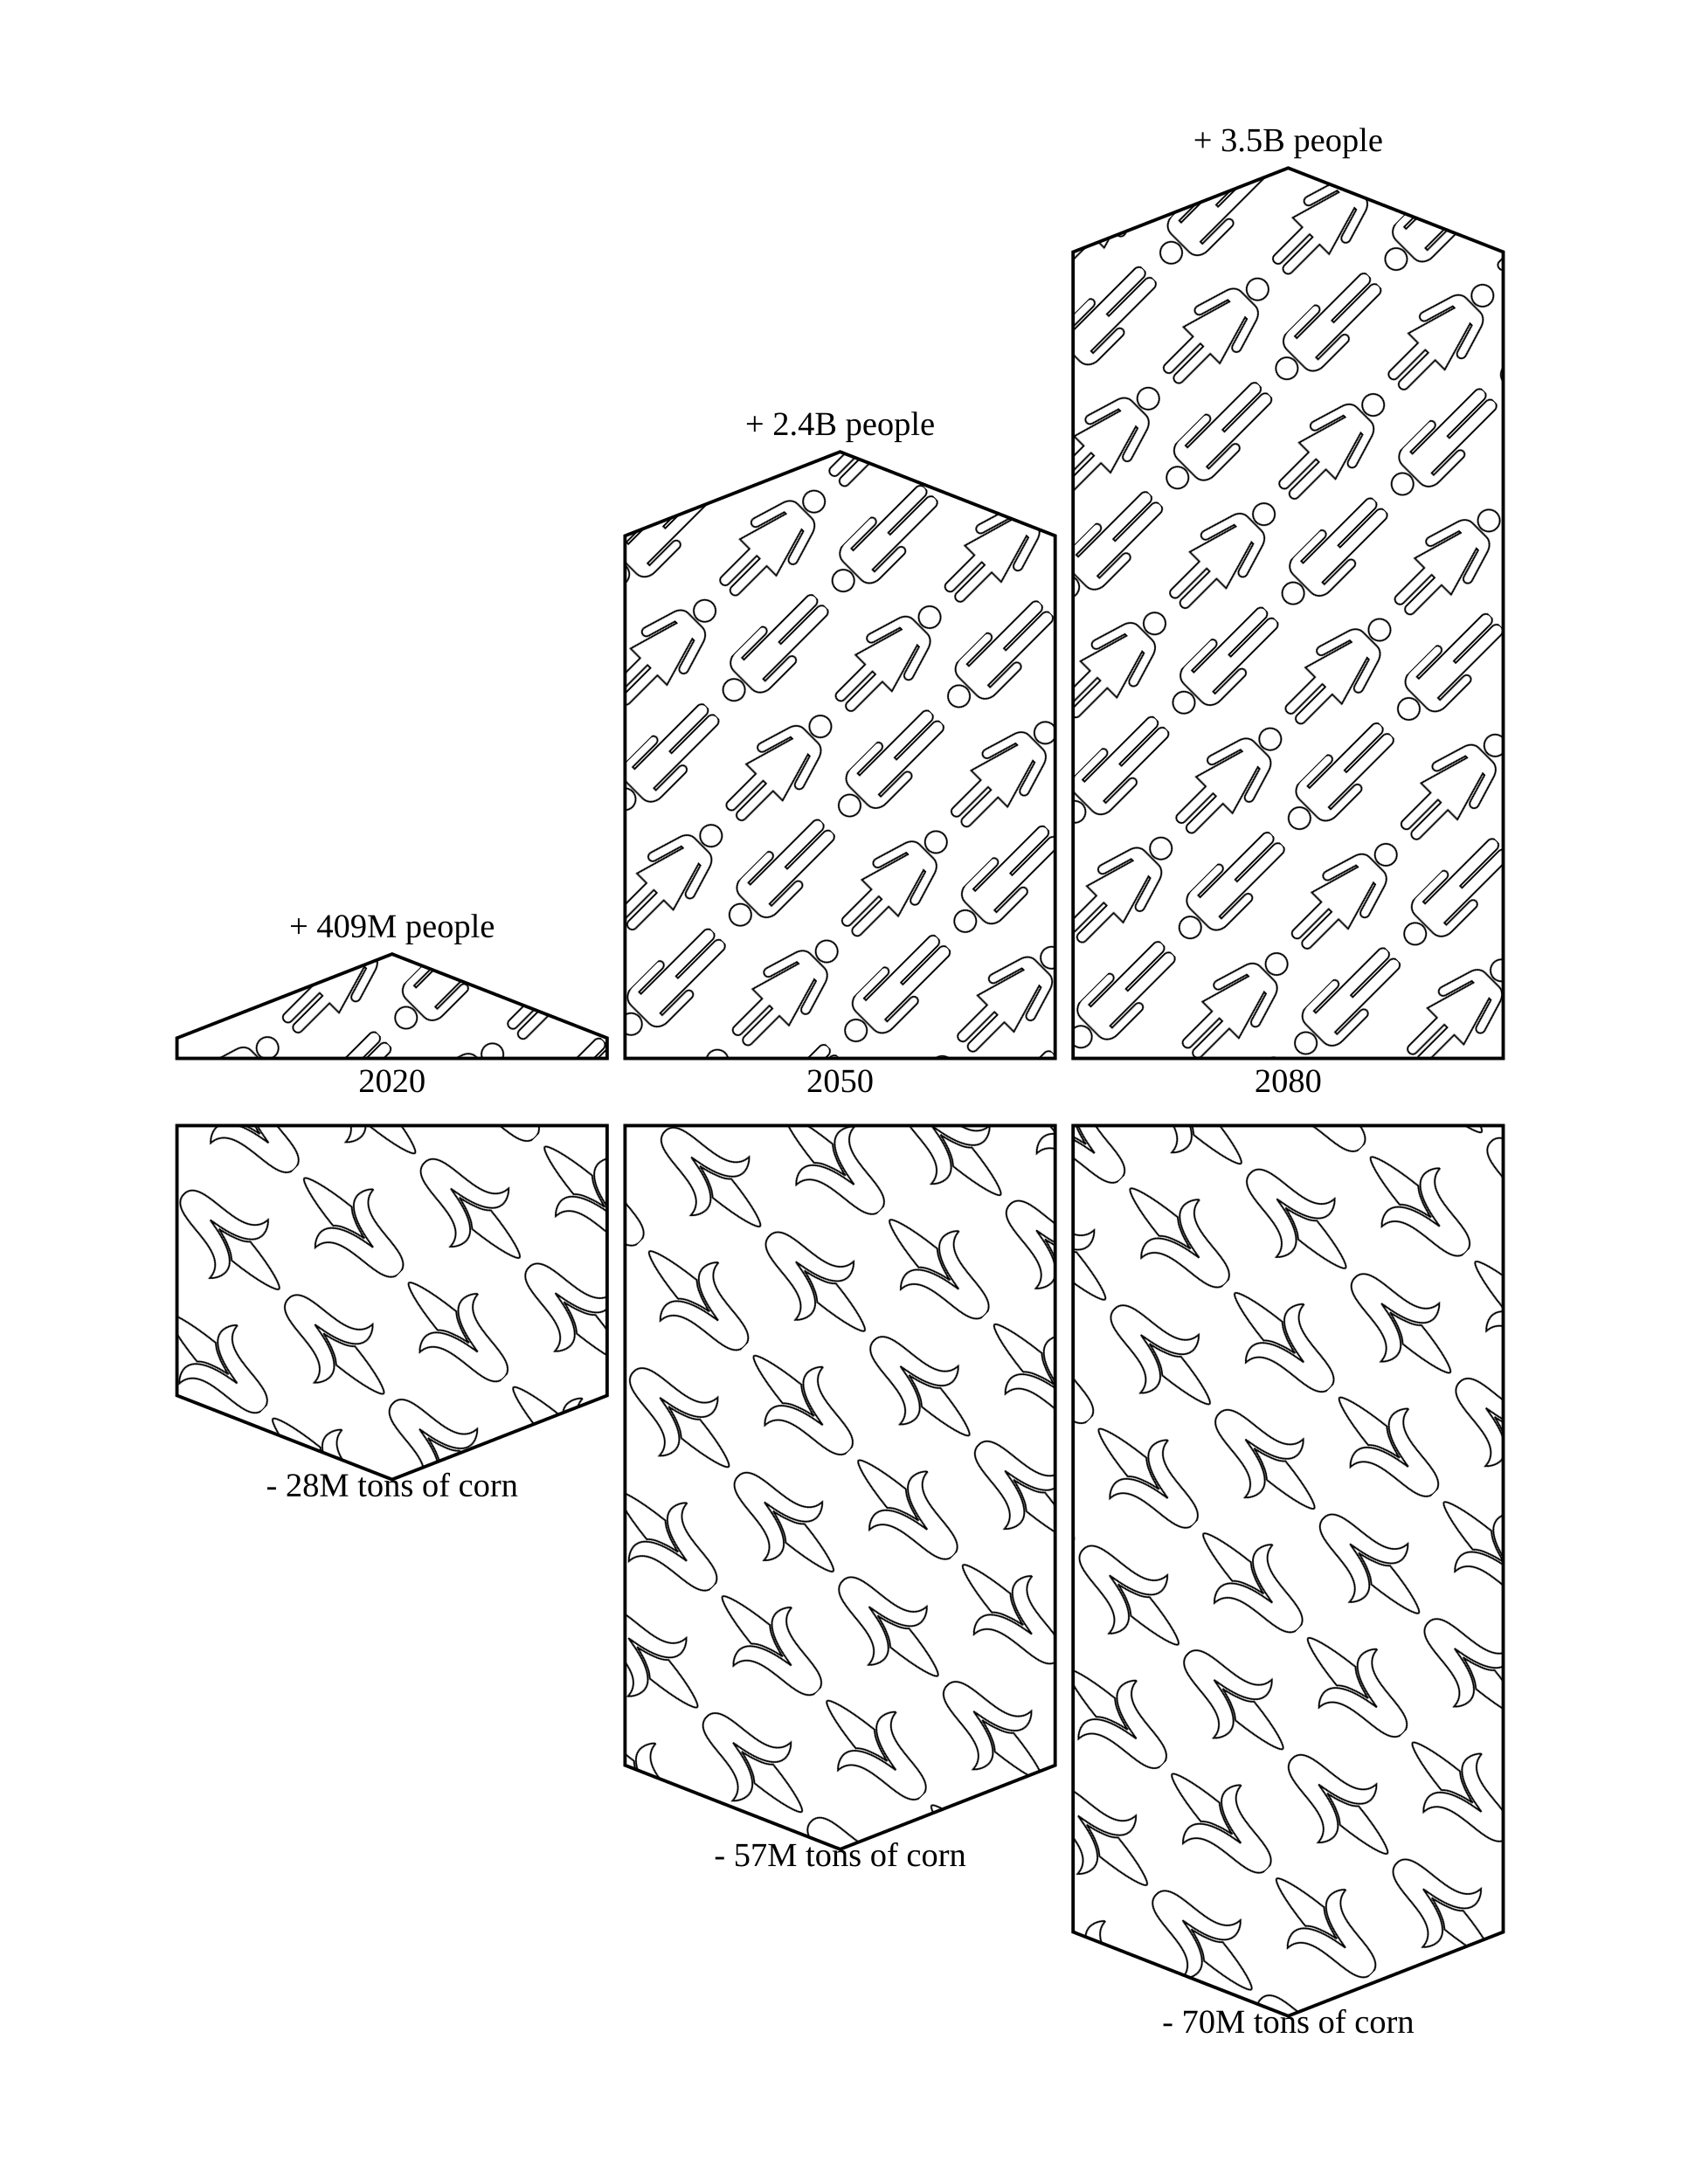
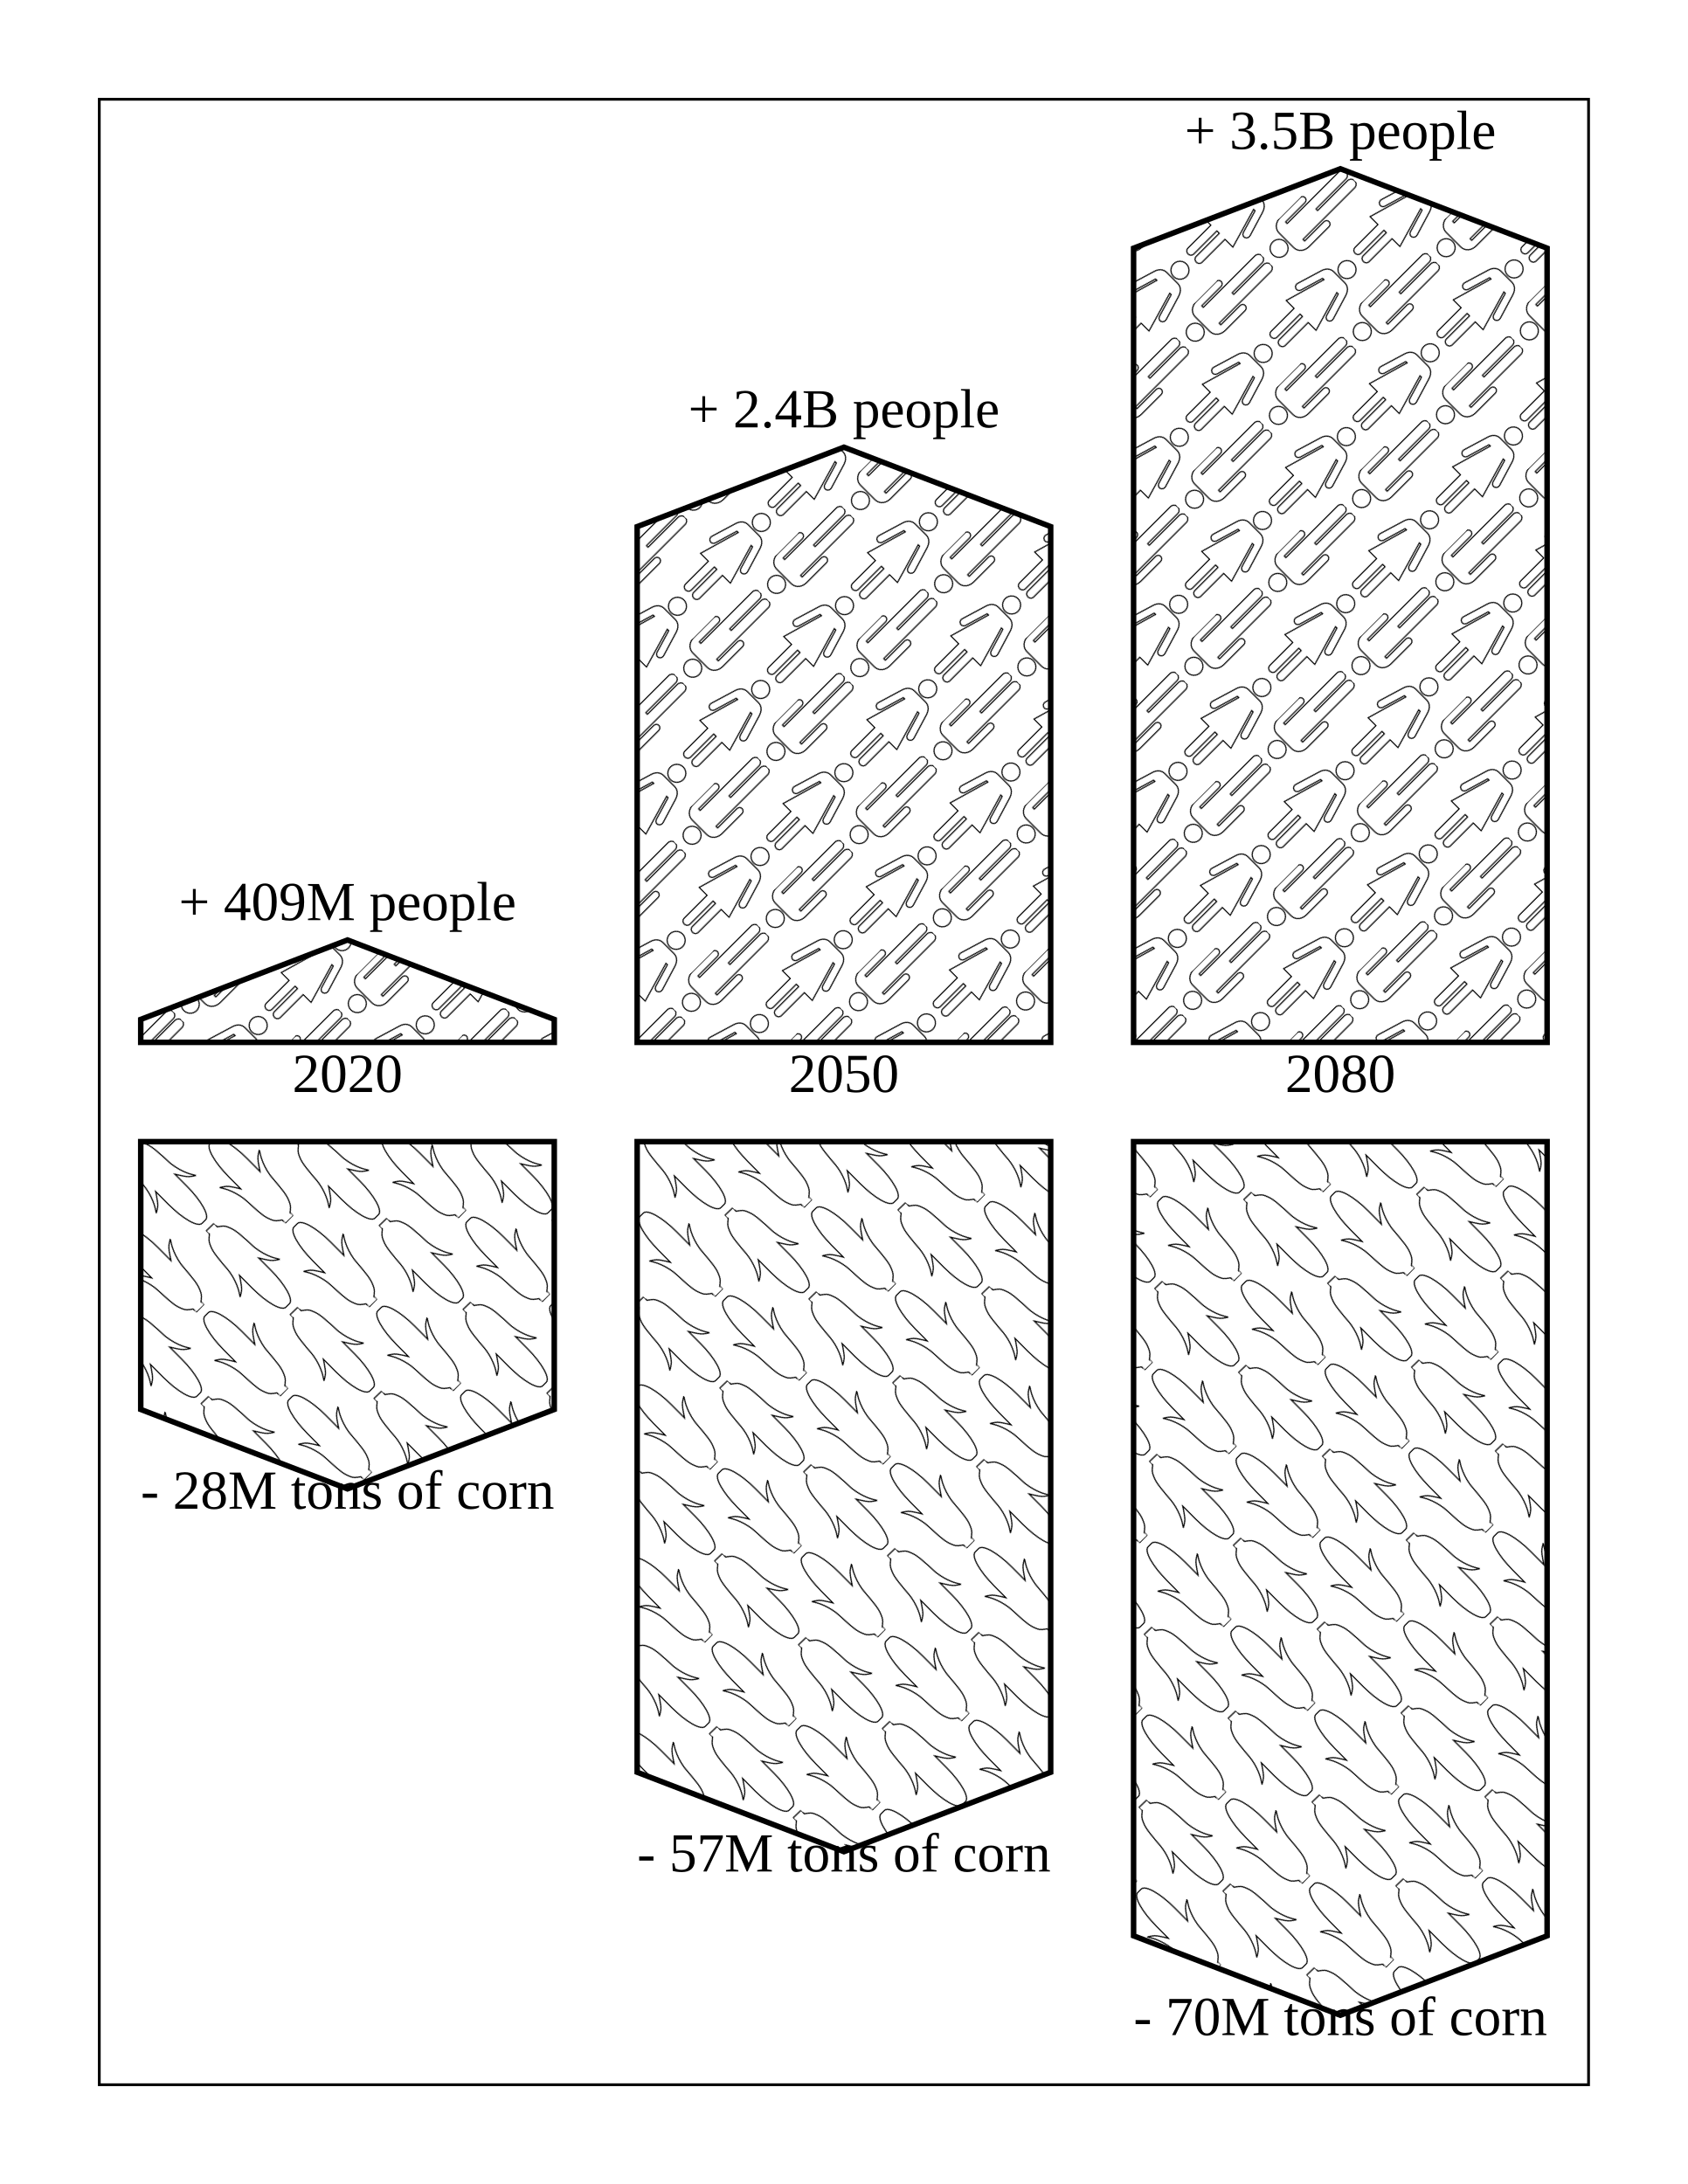
- <svg xmlns="http://www.w3.org/2000/svg" baseProfile="full" height="1300" version="1.1" width="1000">
+ <svg xmlns="http://www.w3.org/2000/svg" baseProfile="full" height="792.0" version="1.1" width="612.0">
  <defs>
-     <pattern height="92" id="people" patternTransform="rotate(45)" patternUnits="userSpaceOnUse" width="97.333">
-       <path d="M 26.277,8.159 A 8.159,8.159 0 0 1 18.118,16.318 8.159,8.159 0 0 1 9.959,8.159 8.159,8.159 0 0 1 18.118,0 8.159,8.159 0 0 1 26.277,8.159 Z" fill="none" stroke="#000000" stroke-width="1.25" transform="scale(0.8) rotate(180,18.6035,50.0)" />
-       <path d="M8.472,95.426c0,2.524,2.05,4.574,4.574,4.574c2.529,0,4.576-2.05,4.576-4.574l0.004-38.374h2.037L19.65,95.426  c0,2.524,2.048,4.574,4.574,4.574s4.573-2.05,4.573-4.574l0.02-66.158h2.006v24.38c0,4.905,6.398,4.905,6.384,0v-24.9  c0-5.418-3.184-10.728-9.523-10.728L9.396,18.012C3.619,18.012,0,22.722,0,28.599v25.05c0,4.869,6.433,4.869,6.433,0v-24.38h2.048  L8.472,95.426z" fill="none" stroke="#000000" stroke-width="1.25" transform="scale(0.8) rotate(180,18.6035,50.0)" />
-       <path d="M29.775,18.047c5.697,0,8.008,4.695,8.871,7.283l6.999,23.008c1.396,4.949-4.899,6.998-6.4,2.175l-6.298-21.125h-1.833  L42.03,66.966H31.973v29.296c0,4.996-7.514,4.971-7.514,0V66.774h-3.063l0.005,29.447c0,5.037-7.545,5.037-7.545,0l-0.002-29.255  H3.765l10.831-37.578h-1.694l-6.299,21.2c-1.5,4.621-7.85,2.724-6.396-2.228L7.2,25.33c0.749-2.625,3.045-7.283,8.795-7.283H29.775z  " fill="none" stroke="#000000" stroke-width="1.25" transform="translate(48.6664, 46.0) scale(0.8)" />
-       <path d="M29.775,18.047c5.697,0,8.008,4.695,8.871,7.283l6.999,23.008c1.396,4.949-4.899,6.998-6.4,2.175l-6.298-21.125h-1.833  L42.03,66.966H31.973v29.296c0,4.996-7.514,4.971-7.514,0V66.774h-3.063l0.005,29.447c0,5.037-7.545,5.037-7.545,0l-0.002-29.255  H3.765l10.831-37.578h-1.694l-6.299,21.2c-1.5,4.621-7.85,2.724-6.396-2.228L7.2,25.33c0.749-2.625,3.045-7.283,8.795-7.283H29.775z  " fill="none" stroke="#000000" stroke-width="1.25" transform="translate(48.6664, -46.0) scale(0.8)" />
-       <path d="m 31.089,8.164 a 8.164,8.164 0 0 1 -8.164,8.164 A 8.164,8.164 0 0 1 14.761,8.164 8.164,8.164 0 0 1 22.925,0 a 8.164,8.164 0 0 1 8.164,8.164 z" fill="none" stroke="#000000" stroke-width="1.25" transform="translate(48.6664, 46.0) scale(0.8)" />
-       <path d="m 31.089,8.164 a 8.164,8.164 0 0 1 -8.164,8.164 A 8.164,8.164 0 0 1 14.761,8.164 8.164,8.164 0 0 1 22.925,0 a 8.164,8.164 0 0 1 8.164,8.164 z" fill="none" stroke="#000000" stroke-width="1.25" transform="translate(48.6664, -46.0) scale(0.8)" />
+     <pattern height="43" id="people" patternTransform="rotate(45)" patternUnits="userSpaceOnUse" width="42.666">
+       <path d="M 26.277,8.159 A 8.159,8.159 0 0 1 18.118,16.318 8.159,8.159 0 0 1 9.959,8.159 8.159,8.159 0 0 1 18.118,0 8.159,8.159 0 0 1 26.277,8.159 Z" fill="none" stroke="#000000" stroke-width="1.0" transform="scale(0.4) rotate(180,18.6035,50.0)" />
+       <path d="M8.472,95.426c0,2.524,2.05,4.574,4.574,4.574c2.529,0,4.576-2.05,4.576-4.574l0.004-38.374h2.037L19.65,95.426  c0,2.524,2.048,4.574,4.574,4.574s4.573-2.05,4.573-4.574l0.02-66.158h2.006v24.38c0,4.905,6.398,4.905,6.384,0v-24.9  c0-5.418-3.184-10.728-9.523-10.728L9.396,18.012C3.619,18.012,0,22.722,0,28.599v25.05c0,4.869,6.433,4.869,6.433,0v-24.38h2.048  L8.472,95.426z" fill="none" stroke="#000000" stroke-width="1.0" transform="scale(0.4) rotate(180,18.6035,50.0)" />
+       <path d="M29.775,18.047c5.697,0,8.008,4.695,8.871,7.283l6.999,23.008c1.396,4.949-4.899,6.998-6.4,2.175l-6.298-21.125h-1.833  L42.03,66.966H31.973v29.296c0,4.996-7.514,4.971-7.514,0V66.774h-3.063l0.005,29.447c0,5.037-7.545,5.037-7.545,0l-0.002-29.255  H3.765l10.831-37.578h-1.694l-6.299,21.2c-1.5,4.621-7.85,2.724-6.396-2.228L7.2,25.33c0.749-2.625,3.045-7.283,8.795-7.283H29.775z  " fill="none" stroke="#000000" stroke-width="1.0" transform="translate(21.3332, 21.5) scale(0.4)" />
+       <path d="M29.775,18.047c5.697,0,8.008,4.695,8.871,7.283l6.999,23.008c1.396,4.949-4.899,6.998-6.4,2.175l-6.298-21.125h-1.833  L42.03,66.966H31.973v29.296c0,4.996-7.514,4.971-7.514,0V66.774h-3.063l0.005,29.447c0,5.037-7.545,5.037-7.545,0l-0.002-29.255  H3.765l10.831-37.578h-1.694l-6.299,21.2c-1.5,4.621-7.85,2.724-6.396-2.228L7.2,25.33c0.749-2.625,3.045-7.283,8.795-7.283H29.775z  " fill="none" stroke="#000000" stroke-width="1.0" transform="translate(21.3332, -21.5) scale(0.4)" />
+       <path d="m 31.089,8.164 a 8.164,8.164 0 0 1 -8.164,8.164 A 8.164,8.164 0 0 1 14.761,8.164 8.164,8.164 0 0 1 22.925,0 a 8.164,8.164 0 0 1 8.164,8.164 z" fill="none" stroke="#000000" stroke-width="1.0" transform="translate(21.3332, 21.5) scale(0.4)" />
+       <path d="m 31.089,8.164 a 8.164,8.164 0 0 1 -8.164,8.164 A 8.164,8.164 0 0 1 14.761,8.164 8.164,8.164 0 0 1 22.925,0 a 8.164,8.164 0 0 1 8.164,8.164 z" fill="none" stroke="#000000" stroke-width="1.0" transform="translate(21.3332, -21.5) scale(0.4)" />
    </pattern>
-     <pattern height="88" id="corn" patternTransform="rotate(135)" patternUnits="userSpaceOnUse" width="114.428">
-       <path d="m 44.6,30.6 c -10.9,0.6 -12.1,12.7 -13.1,23.3 -0.9,9.6 -1.8,18.6 -9.2,18.6 -7.1,0 -8.1,-9 -9.1,-18.6 C 12,43.3 10.7,31.2 0,30.6 c 1.1,-1.2 4.3,-3.8 7.9,-3.8 2.2,0 4.3,0.9 6.1,2.8 3.4,3.5 6,10.1 7.6,19.7 l 0.6,3.3 0.6,-3.3 c 1.6,-9.6 4.2,-16.2 7.6,-19.7 1.8,-1.9 3.9,-2.8 6.1,-2.8 3.8,0 6.9,2.5 8.1,3.8 z" fill="none" stroke="#000000" stroke-width="0.906" transform="scale(1.103448) rotate(180,22.3,36.25)" />
-       <path d="m 44.6,30.6 c -10.9,0.6 -12.1,12.7 -13.1,23.3 -0.9,9.6 -1.8,18.6 -9.2,18.6 -7.1,0 -8.1,-9 -9.1,-18.6 C 12,43.3 10.7,31.2 0,30.6 c 1.1,-1.2 4.3,-3.8 7.9,-3.8 2.2,0 4.3,0.9 6.1,2.8 3.4,3.5 6,10.1 7.6,19.7 l 0.6,3.3 0.6,-3.3 c 1.6,-9.6 4.2,-16.2 7.6,-19.7 1.8,-1.9 3.9,-2.8 6.1,-2.8 3.8,0 6.9,2.5 8.1,3.8 z" fill="none" stroke="#000000" stroke-width="0.906" transform="translate(57.21379, 44.0) scale(1.103448)" />
-       <path d="m 44.6,30.6 c -10.9,0.6 -12.1,12.7 -13.1,23.3 -0.9,9.6 -1.8,18.6 -9.2,18.6 -7.1,0 -8.1,-9 -9.1,-18.6 C 12,43.3 10.7,31.2 0,30.6 c 1.1,-1.2 4.3,-3.8 7.9,-3.8 2.2,0 4.3,0.9 6.1,2.8 3.4,3.5 6,10.1 7.6,19.7 l 0.6,3.3 0.6,-3.3 c 1.6,-9.6 4.2,-16.2 7.6,-19.7 1.8,-1.9 3.9,-2.8 6.1,-2.8 3.8,0 6.9,2.5 8.1,3.8 z" fill="none" stroke="#000000" stroke-width="0.906" transform="translate(57.21379, -44.0) scale(1.103448)" />
-       <path d="m 29.5,29 c 0,0 -0.1,0.1 0,0 -0.3,0.3 -0.5,0.6 -0.7,0.8 -0.1,0.1 -0.2,0.2 -0.2,0.3 -0.1,0.1 -0.2,0.2 -0.3,0.4 l 0,0 c -0.1,0.1 -0.2,0.3 -0.3,0.4 -0.2,0.2 -0.3,0.4 -0.5,0.7 -0.1,0.1 -0.1,0.2 -0.2,0.3 -0.1,0.2 -0.3,0.5 -0.4,0.7 -0.1,0.1 -0.2,0.3 -0.2,0.4 l 0,0 c -0.1,0.2 -0.2,0.3 -0.3,0.5 -0.1,0.2 -0.2,0.3 -0.2,0.5 -0.1,0.1 -0.1,0.3 -0.2,0.4 -0.2,0.4 -0.3,0.8 -0.5,1.1 -0.1,0.2 -0.2,0.4 -0.2,0.5 0,0.1 -0.1,0.2 -0.1,0.3 -0.1,0.1 -0.1,0.3 -0.2,0.4 -0.1,0.3 -0.3,0.7 -0.4,1 -0.1,0.2 -0.1,0.4 -0.2,0.6 -0.1,0.2 -0.1,0.4 -0.2,0.6 -0.3,0.9 -0.6,1.8 -0.8,2.7 -0.1,0.2 -0.1,0.4 -0.2,0.6 l 0,0 c -0.1,0.2 -0.1,0.4 -0.2,0.7 0,0.1 0,0.2 -0.1,0.3 0,0.2 -0.1,0.3 -0.1,0.5 0,0.1 0,0.2 -0.1,0.3 -0.1,0.6 -0.3,1.3 -0.4,1.9 -0.1,-0.7 -0.3,-1.3 -0.4,-1.9 0,-0.1 0,-0.2 -0.1,-0.3 0,-0.2 -0.1,-0.3 -0.1,-0.5 0,-0.1 0,-0.2 -0.1,-0.3 C 21.5,42.5 21.4,42 21.3,41.6 21,40.6 20.8,39.7 20.5,38.9 20.4,38.7 20.4,38.5 20.3,38.3 20.1,37.7 19.9,37.2 19.7,36.7 19.6,36.5 19.6,36.3 19.5,36.1 19.4,35.9 19.4,35.7 19.3,35.6 19.2,35.4 19.1,35.2 19.1,35.1 19,34.9 18.9,34.8 18.9,34.6 18.8,34.4 18.8,34.3 18.7,34.1 18.6,33.8 18.4,33.6 18.3,33.3 18.2,33.2 18.2,33.1 18.1,32.9 l 0,0 C 18,32.8 17.9,32.6 17.9,32.5 17.7,32.2 17.5,31.8 17.3,31.5 17.2,31.4 17.2,31.3 17.1,31.2 17,31 16.9,30.9 16.8,30.8 16.7,30.7 16.6,30.5 16.5,30.4 16.4,30.3 16.3,30.1 16.2,30 16.1,29.9 16,29.8 15.9,29.7 15.8,29.6 15.7,29.5 15.6,29.4 15.5,29.3 15.4,29.2 15.3,29.1 15.3,29.1 15.2,29 15.2,29 17.3,9.3 20.7,0 22.3,0 c 1.6,0 5,9.3 7.2,29 z" fill="none" stroke="#000000" stroke-width="0.906" transform="scale(1.103448) rotate(180,22.3,36.25)" />
-       <path d="m 29.5,29 c 0,0 -0.1,0.1 0,0 -0.3,0.3 -0.5,0.6 -0.7,0.8 -0.1,0.1 -0.2,0.2 -0.2,0.3 -0.1,0.1 -0.2,0.2 -0.3,0.4 l 0,0 c -0.1,0.1 -0.2,0.3 -0.3,0.4 -0.2,0.2 -0.3,0.4 -0.5,0.7 -0.1,0.1 -0.1,0.2 -0.2,0.3 -0.1,0.2 -0.3,0.5 -0.4,0.7 -0.1,0.1 -0.2,0.3 -0.2,0.4 l 0,0 c -0.1,0.2 -0.2,0.3 -0.3,0.5 -0.1,0.2 -0.2,0.3 -0.2,0.5 -0.1,0.1 -0.1,0.3 -0.2,0.4 -0.2,0.4 -0.3,0.8 -0.5,1.1 -0.1,0.2 -0.2,0.4 -0.2,0.5 0,0.1 -0.1,0.2 -0.1,0.3 -0.1,0.1 -0.1,0.3 -0.2,0.4 -0.1,0.3 -0.3,0.7 -0.4,1 -0.1,0.2 -0.1,0.4 -0.2,0.6 -0.1,0.2 -0.1,0.4 -0.2,0.6 -0.3,0.9 -0.6,1.8 -0.8,2.7 -0.1,0.2 -0.1,0.4 -0.2,0.6 l 0,0 c -0.1,0.2 -0.1,0.4 -0.2,0.7 0,0.1 0,0.2 -0.1,0.3 0,0.2 -0.1,0.3 -0.1,0.5 0,0.1 0,0.2 -0.1,0.3 -0.1,0.6 -0.3,1.3 -0.4,1.9 -0.1,-0.7 -0.3,-1.3 -0.4,-1.9 0,-0.1 0,-0.2 -0.1,-0.3 0,-0.2 -0.1,-0.3 -0.1,-0.5 0,-0.1 0,-0.2 -0.1,-0.3 C 21.5,42.5 21.4,42 21.3,41.6 21,40.6 20.8,39.7 20.5,38.9 20.4,38.7 20.4,38.5 20.3,38.3 20.1,37.7 19.9,37.2 19.7,36.7 19.6,36.5 19.6,36.3 19.5,36.1 19.4,35.9 19.4,35.7 19.3,35.6 19.2,35.4 19.1,35.2 19.1,35.1 19,34.9 18.9,34.8 18.9,34.6 18.8,34.4 18.8,34.3 18.7,34.1 18.6,33.8 18.4,33.6 18.3,33.3 18.2,33.2 18.2,33.1 18.1,32.9 l 0,0 C 18,32.8 17.9,32.6 17.9,32.5 17.7,32.2 17.5,31.8 17.3,31.5 17.2,31.4 17.2,31.3 17.1,31.2 17,31 16.9,30.9 16.8,30.8 16.7,30.7 16.6,30.5 16.5,30.4 16.4,30.3 16.3,30.1 16.2,30 16.1,29.9 16,29.8 15.9,29.7 15.8,29.6 15.7,29.5 15.6,29.4 15.5,29.3 15.4,29.2 15.3,29.1 15.3,29.1 15.2,29 15.2,29 17.3,9.3 20.7,0 22.3,0 c 1.6,0 5,9.3 7.2,29 z" fill="none" stroke="#000000" stroke-width="0.906" transform="translate(57.21379, 44.0) scale(1.103448)" />
-       <path d="m 29.5,29 c 0,0 -0.1,0.1 0,0 -0.3,0.3 -0.5,0.6 -0.7,0.8 -0.1,0.1 -0.2,0.2 -0.2,0.3 -0.1,0.1 -0.2,0.2 -0.3,0.4 l 0,0 c -0.1,0.1 -0.2,0.3 -0.3,0.4 -0.2,0.2 -0.3,0.4 -0.5,0.7 -0.1,0.1 -0.1,0.2 -0.2,0.3 -0.1,0.2 -0.3,0.5 -0.4,0.7 -0.1,0.1 -0.2,0.3 -0.2,0.4 l 0,0 c -0.1,0.2 -0.2,0.3 -0.3,0.5 -0.1,0.2 -0.2,0.3 -0.2,0.5 -0.1,0.1 -0.1,0.3 -0.2,0.4 -0.2,0.4 -0.3,0.8 -0.5,1.1 -0.1,0.2 -0.2,0.4 -0.2,0.5 0,0.1 -0.1,0.2 -0.1,0.3 -0.1,0.1 -0.1,0.3 -0.2,0.4 -0.1,0.3 -0.3,0.7 -0.4,1 -0.1,0.2 -0.1,0.4 -0.2,0.6 -0.1,0.2 -0.1,0.4 -0.2,0.6 -0.3,0.9 -0.6,1.8 -0.8,2.7 -0.1,0.2 -0.1,0.4 -0.2,0.6 l 0,0 c -0.1,0.2 -0.1,0.4 -0.2,0.7 0,0.1 0,0.2 -0.1,0.3 0,0.2 -0.1,0.3 -0.1,0.5 0,0.1 0,0.2 -0.1,0.3 -0.1,0.6 -0.3,1.3 -0.4,1.9 -0.1,-0.7 -0.3,-1.3 -0.4,-1.9 0,-0.1 0,-0.2 -0.1,-0.3 0,-0.2 -0.1,-0.3 -0.1,-0.5 0,-0.1 0,-0.2 -0.1,-0.3 C 21.5,42.5 21.4,42 21.3,41.6 21,40.6 20.8,39.7 20.5,38.9 20.4,38.7 20.4,38.5 20.3,38.3 20.1,37.7 19.9,37.2 19.7,36.7 19.6,36.5 19.6,36.3 19.5,36.1 19.4,35.9 19.4,35.7 19.3,35.6 19.2,35.4 19.1,35.2 19.1,35.1 19,34.9 18.9,34.8 18.9,34.6 18.8,34.4 18.8,34.3 18.7,34.1 18.6,33.8 18.4,33.6 18.3,33.3 18.2,33.2 18.2,33.1 18.1,32.9 l 0,0 C 18,32.8 17.9,32.6 17.9,32.5 17.7,32.2 17.5,31.8 17.3,31.5 17.2,31.4 17.2,31.3 17.1,31.2 17,31 16.9,30.9 16.8,30.8 16.7,30.7 16.6,30.5 16.5,30.4 16.4,30.3 16.3,30.1 16.2,30 16.1,29.9 16,29.8 15.9,29.7 15.8,29.6 15.7,29.5 15.6,29.4 15.5,29.3 15.4,29.2 15.3,29.1 15.3,29.1 15.2,29 15.2,29 17.3,9.3 20.7,0 22.3,0 c 1.6,0 5,9.3 7.2,29 z" fill="none" stroke="#000000" stroke-width="0.906" transform="translate(57.21379, -44.0) scale(1.103448)" />
+     <pattern height="43" id="corn" patternTransform="rotate(135)" patternUnits="userSpaceOnUse" width="45.669">
+       <path d="M 31.379,0.017 26.036,6.1260571e-6 C 19.903,-0.02 14.924,17.495 14.866,39.268 l -0.05,17.989 C 13.827,55.562 12.749,53.913 11.678,52.274 10.029,49.75 8.419,47.138 6.265,45.029 4.431,43.233 -1.9253242e-6,40.55 -1.9253242e-6,40.55 c 0,0 3.152,5.097 4.411,7.813 1.373,2.963 2.498,6.051 3.402,9.189 0.9,3.128 1.571,6.332 2,9.559 0.568,4.272 0.416,8.615 0.747,12.912 0.399,5.175 0.516,10.404 1.491,15.503 0.377,1.972 0.947,3.908 1.675,5.779 0.729,1.874 1.492,3.788 2.68,5.41 1.427,1.948 6.077,5.078 6.146,5.124 -0.021,0.504 -0.043,1.079 -0.055,1.714 -0.035,1.878 -0.007,3.384 0.066,3.386 l 11.08,0.209 c 0.072,0.001 0.158,-1.503 0.193,-3.381 0.01,-0.535 0.012,-1.001 0.012,-1.448 0.273,-0.205 3.896,-2.942 5.35,-4.778 1.249,-1.576 2.084,-3.459 2.883,-5.305 0.797,-1.842 1.44,-3.756 1.892,-5.712 1.167,-5.058 1.481,-10.279 2.075,-15.435 0.493,-4.281 0.505,-8.619 1.234,-12.867 0.55,-3.209 1.341,-6.384 2.359,-9.477 1.021,-3.102 2.262,-6.145 3.746,-9.054 1.36,-2.666 4.703,-7.648 4.703,-7.648 0,0 -4.529,2.513 -6.43,4.239 -2.232,2.027 -3.939,4.576 -5.682,7.035 -1.262,1.781 -2.536,3.574 -3.685,5.434 L 42.345,39.36 C 42.403,17.587 37.513,0.037 31.379,0.017 Z" fill="none" stroke="#000000" stroke-width="1.2" transform="scale(0.341448) rotate(180,29.04448,58.57406)" />
+       <path d="M 31.379,0.017 26.036,6.1260571e-6 C 19.903,-0.02 14.924,17.495 14.866,39.268 l -0.05,17.989 C 13.827,55.562 12.749,53.913 11.678,52.274 10.029,49.75 8.419,47.138 6.265,45.029 4.431,43.233 -1.9253242e-6,40.55 -1.9253242e-6,40.55 c 0,0 3.152,5.097 4.411,7.813 1.373,2.963 2.498,6.051 3.402,9.189 0.9,3.128 1.571,6.332 2,9.559 0.568,4.272 0.416,8.615 0.747,12.912 0.399,5.175 0.516,10.404 1.491,15.503 0.377,1.972 0.947,3.908 1.675,5.779 0.729,1.874 1.492,3.788 2.68,5.41 1.427,1.948 6.077,5.078 6.146,5.124 -0.021,0.504 -0.043,1.079 -0.055,1.714 -0.035,1.878 -0.007,3.384 0.066,3.386 l 11.08,0.209 c 0.072,0.001 0.158,-1.503 0.193,-3.381 0.01,-0.535 0.012,-1.001 0.012,-1.448 0.273,-0.205 3.896,-2.942 5.35,-4.778 1.249,-1.576 2.084,-3.459 2.883,-5.305 0.797,-1.842 1.44,-3.756 1.892,-5.712 1.167,-5.058 1.481,-10.279 2.075,-15.435 0.493,-4.281 0.505,-8.619 1.234,-12.867 0.55,-3.209 1.341,-6.384 2.359,-9.477 1.021,-3.102 2.262,-6.145 3.746,-9.054 1.36,-2.666 4.703,-7.648 4.703,-7.648 0,0 -4.529,2.513 -6.43,4.239 -2.232,2.027 -3.939,4.576 -5.682,7.035 -1.262,1.781 -2.536,3.574 -3.685,5.434 L 42.345,39.36 C 42.403,17.587 37.513,0.037 31.379,0.017 Z" fill="none" stroke="#000000" stroke-width="1.2" transform="translate(22.83436, 21.5) scale(0.341448)" />
+       <path d="M 31.379,0.017 26.036,6.1260571e-6 C 19.903,-0.02 14.924,17.495 14.866,39.268 l -0.05,17.989 C 13.827,55.562 12.749,53.913 11.678,52.274 10.029,49.75 8.419,47.138 6.265,45.029 4.431,43.233 -1.9253242e-6,40.55 -1.9253242e-6,40.55 c 0,0 3.152,5.097 4.411,7.813 1.373,2.963 2.498,6.051 3.402,9.189 0.9,3.128 1.571,6.332 2,9.559 0.568,4.272 0.416,8.615 0.747,12.912 0.399,5.175 0.516,10.404 1.491,15.503 0.377,1.972 0.947,3.908 1.675,5.779 0.729,1.874 1.492,3.788 2.68,5.41 1.427,1.948 6.077,5.078 6.146,5.124 -0.021,0.504 -0.043,1.079 -0.055,1.714 -0.035,1.878 -0.007,3.384 0.066,3.386 l 11.08,0.209 c 0.072,0.001 0.158,-1.503 0.193,-3.381 0.01,-0.535 0.012,-1.001 0.012,-1.448 0.273,-0.205 3.896,-2.942 5.35,-4.778 1.249,-1.576 2.084,-3.459 2.883,-5.305 0.797,-1.842 1.44,-3.756 1.892,-5.712 1.167,-5.058 1.481,-10.279 2.075,-15.435 0.493,-4.281 0.505,-8.619 1.234,-12.867 0.55,-3.209 1.341,-6.384 2.359,-9.477 1.021,-3.102 2.262,-6.145 3.746,-9.054 1.36,-2.666 4.703,-7.648 4.703,-7.648 0,0 -4.529,2.513 -6.43,4.239 -2.232,2.027 -3.939,4.576 -5.682,7.035 -1.262,1.781 -2.536,3.574 -3.685,5.434 L 42.345,39.36 C 42.403,17.587 37.513,0.037 31.379,0.017 Z" fill="none" stroke="#000000" stroke-width="1.2" transform="translate(22.83436, -21.5) scale(0.341448)" />
    </pattern>
  </defs>
  <g id="axis" />
  <g id="data">
-     <polygon fill="url(#people)" points="233.333,567.886 105.333,617.886 105.333,630.0 361.333,630.0 361.333,617.886" stroke="#000000" stroke-width="2" />
-     <polygon fill="url(#people)" points="500.0,268.93 372.0,318.93 372.0,630.0 628.0,630.0 628.0,318.93" stroke="#000000" stroke-width="2" />
-     <polygon fill="url(#people)" points="766.667,100.0 638.667,150.0 638.667,630.0 894.667,630.0 894.667,150.0" stroke="#000000" stroke-width="2" />
-     <polygon fill="url(#corn)" points="233.333,880.659 105.333,830.659 105.333,670.0 361.333,670.0 361.333,830.659" stroke="#000000" stroke-width="2" />
-     <polygon fill="url(#corn)" points="500.0,1100.758 372.0,1050.758 372.0,670.0 628.0,670.0 628.0,1050.758" stroke="#000000" stroke-width="2" />
-     <polygon fill="url(#corn)" points="766.667,1200.0 638.667,1150.0 638.667,670.0 894.667,670.0 894.667,1150.0" stroke="#000000" stroke-width="2" />
+     <polygon fill="url(#people)" points="126.0,340.872 51.03,369.672 51.03,378.0 200.97,378.0 200.97,369.672" stroke="#000000" stroke-width="2" />
+     <polygon fill="url(#people)" points="306.0,162.176 231.03,190.976 231.03,378.0 380.97,378.0 380.97,190.976" stroke="#000000" stroke-width="2" />
+     <polygon fill="url(#people)" points="486.0,61.2 411.03,90.0 411.03,378.0 560.97,378.0 560.97,90.0" stroke="#000000" stroke-width="2" />
+     <polygon fill="url(#corn)" points="126.0,539.919 51.03,511.119 51.03,414.0 200.97,414.0 200.97,511.119" stroke="#000000" stroke-width="2" />
+     <polygon fill="url(#corn)" points="306.0,671.479 231.03,642.679 231.03,414.0 380.97,414.0 380.97,642.679" stroke="#000000" stroke-width="2" />
+     <polygon fill="url(#corn)" points="486.0,730.8 411.03,702.0 411.03,414.0 560.97,414.0 560.97,702.0" stroke="#000000" stroke-width="2" />
  </g>
  <g id="labels">
-     <text alignment-baseline="middle" font-size="20" text-anchor="middle" x="233.333" y="650.0">2020</text>
-     <text alignment-baseline="middle" font-size="20" text-anchor="middle" x="500.0" y="650.0">2050</text>
-     <text alignment-baseline="middle" font-size="20" text-anchor="middle" x="766.667" y="650.0">2080</text>
-     <text alignment-baseline="after-edge" font-size="20" text-anchor="middle" x="233.333" y="557.886">+ 409M people</text>
-     <text alignment-baseline="after-edge" font-size="20" text-anchor="middle" x="500.0" y="258.93">+ 2.4B people</text>
-     <text alignment-baseline="after-edge" font-size="20" text-anchor="middle" x="766.667" y="90.0">+ 3.5B people</text>
-     <text alignment-baseline="before-edge" font-size="20" text-anchor="middle" x="233.333" y="890.659">- 28M tons of corn</text>
-     <text alignment-baseline="before-edge" font-size="20" text-anchor="middle" x="500.0" y="1110.758">- 57M tons of corn</text>
-     <text alignment-baseline="before-edge" font-size="20" text-anchor="middle" x="766.667" y="1210.0">- 70M tons of corn</text>
+     <text alignment-baseline="middle" font-size="20" text-anchor="middle" x="126.0" y="396.0">2020</text>
+     <text alignment-baseline="middle" font-size="20" text-anchor="middle" x="306.0" y="396.0">2050</text>
+     <text alignment-baseline="middle" font-size="20" text-anchor="middle" x="486.0" y="396.0">2080</text>
+     <text alignment-baseline="after-edge" font-size="20" text-anchor="middle" x="126.0" y="333.672">+ 409M people</text>
+     <text alignment-baseline="after-edge" font-size="20" text-anchor="middle" x="306.0" y="154.976">+ 2.4B people</text>
+     <text alignment-baseline="after-edge" font-size="20" text-anchor="middle" x="486.0" y="54.0">+ 3.5B people</text>
+     <text alignment-baseline="before-edge" font-size="20" text-anchor="middle" x="126.0" y="547.119">- 28M tons of corn</text>
+     <text alignment-baseline="before-edge" font-size="20" text-anchor="middle" x="306.0" y="678.679">- 57M tons of corn</text>
+     <text alignment-baseline="before-edge" font-size="20" text-anchor="middle" x="486.0" y="738.0">- 70M tons of corn</text>
  </g>
+   <rect fill="none" height="720.0" stroke="#000000" stroke-width="1" width="540.0" x="36.0" y="36.0" />
</svg>
